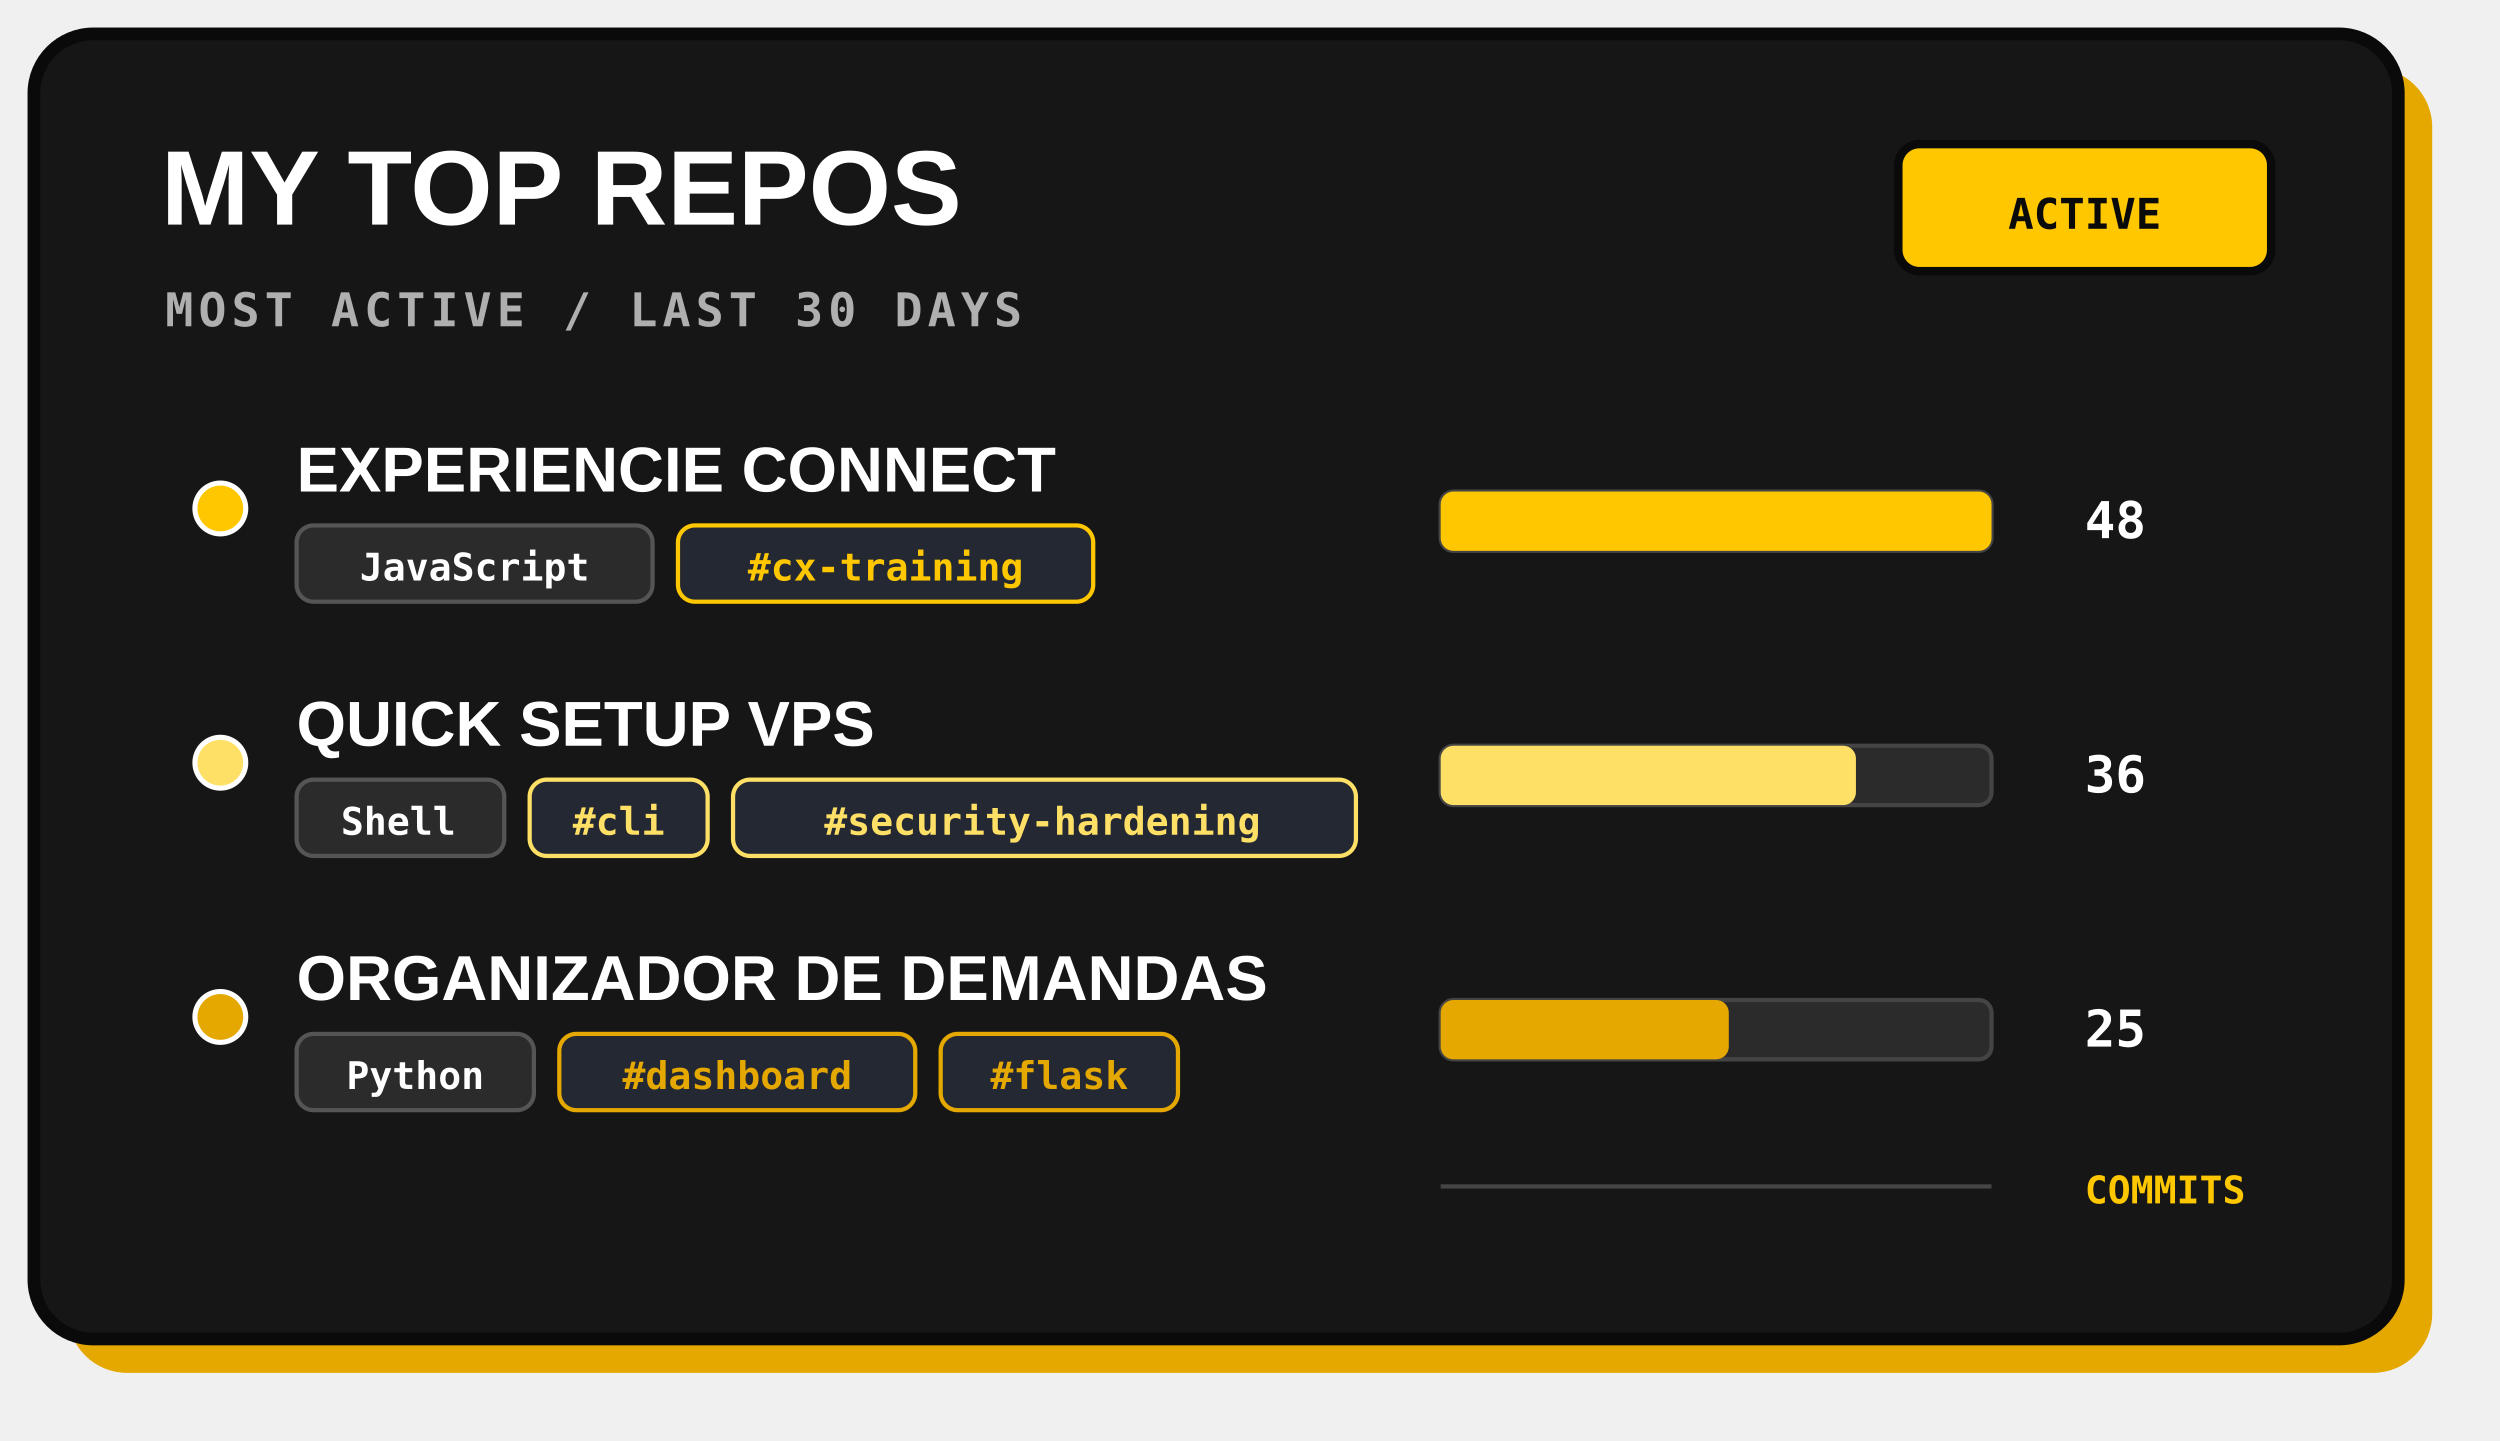
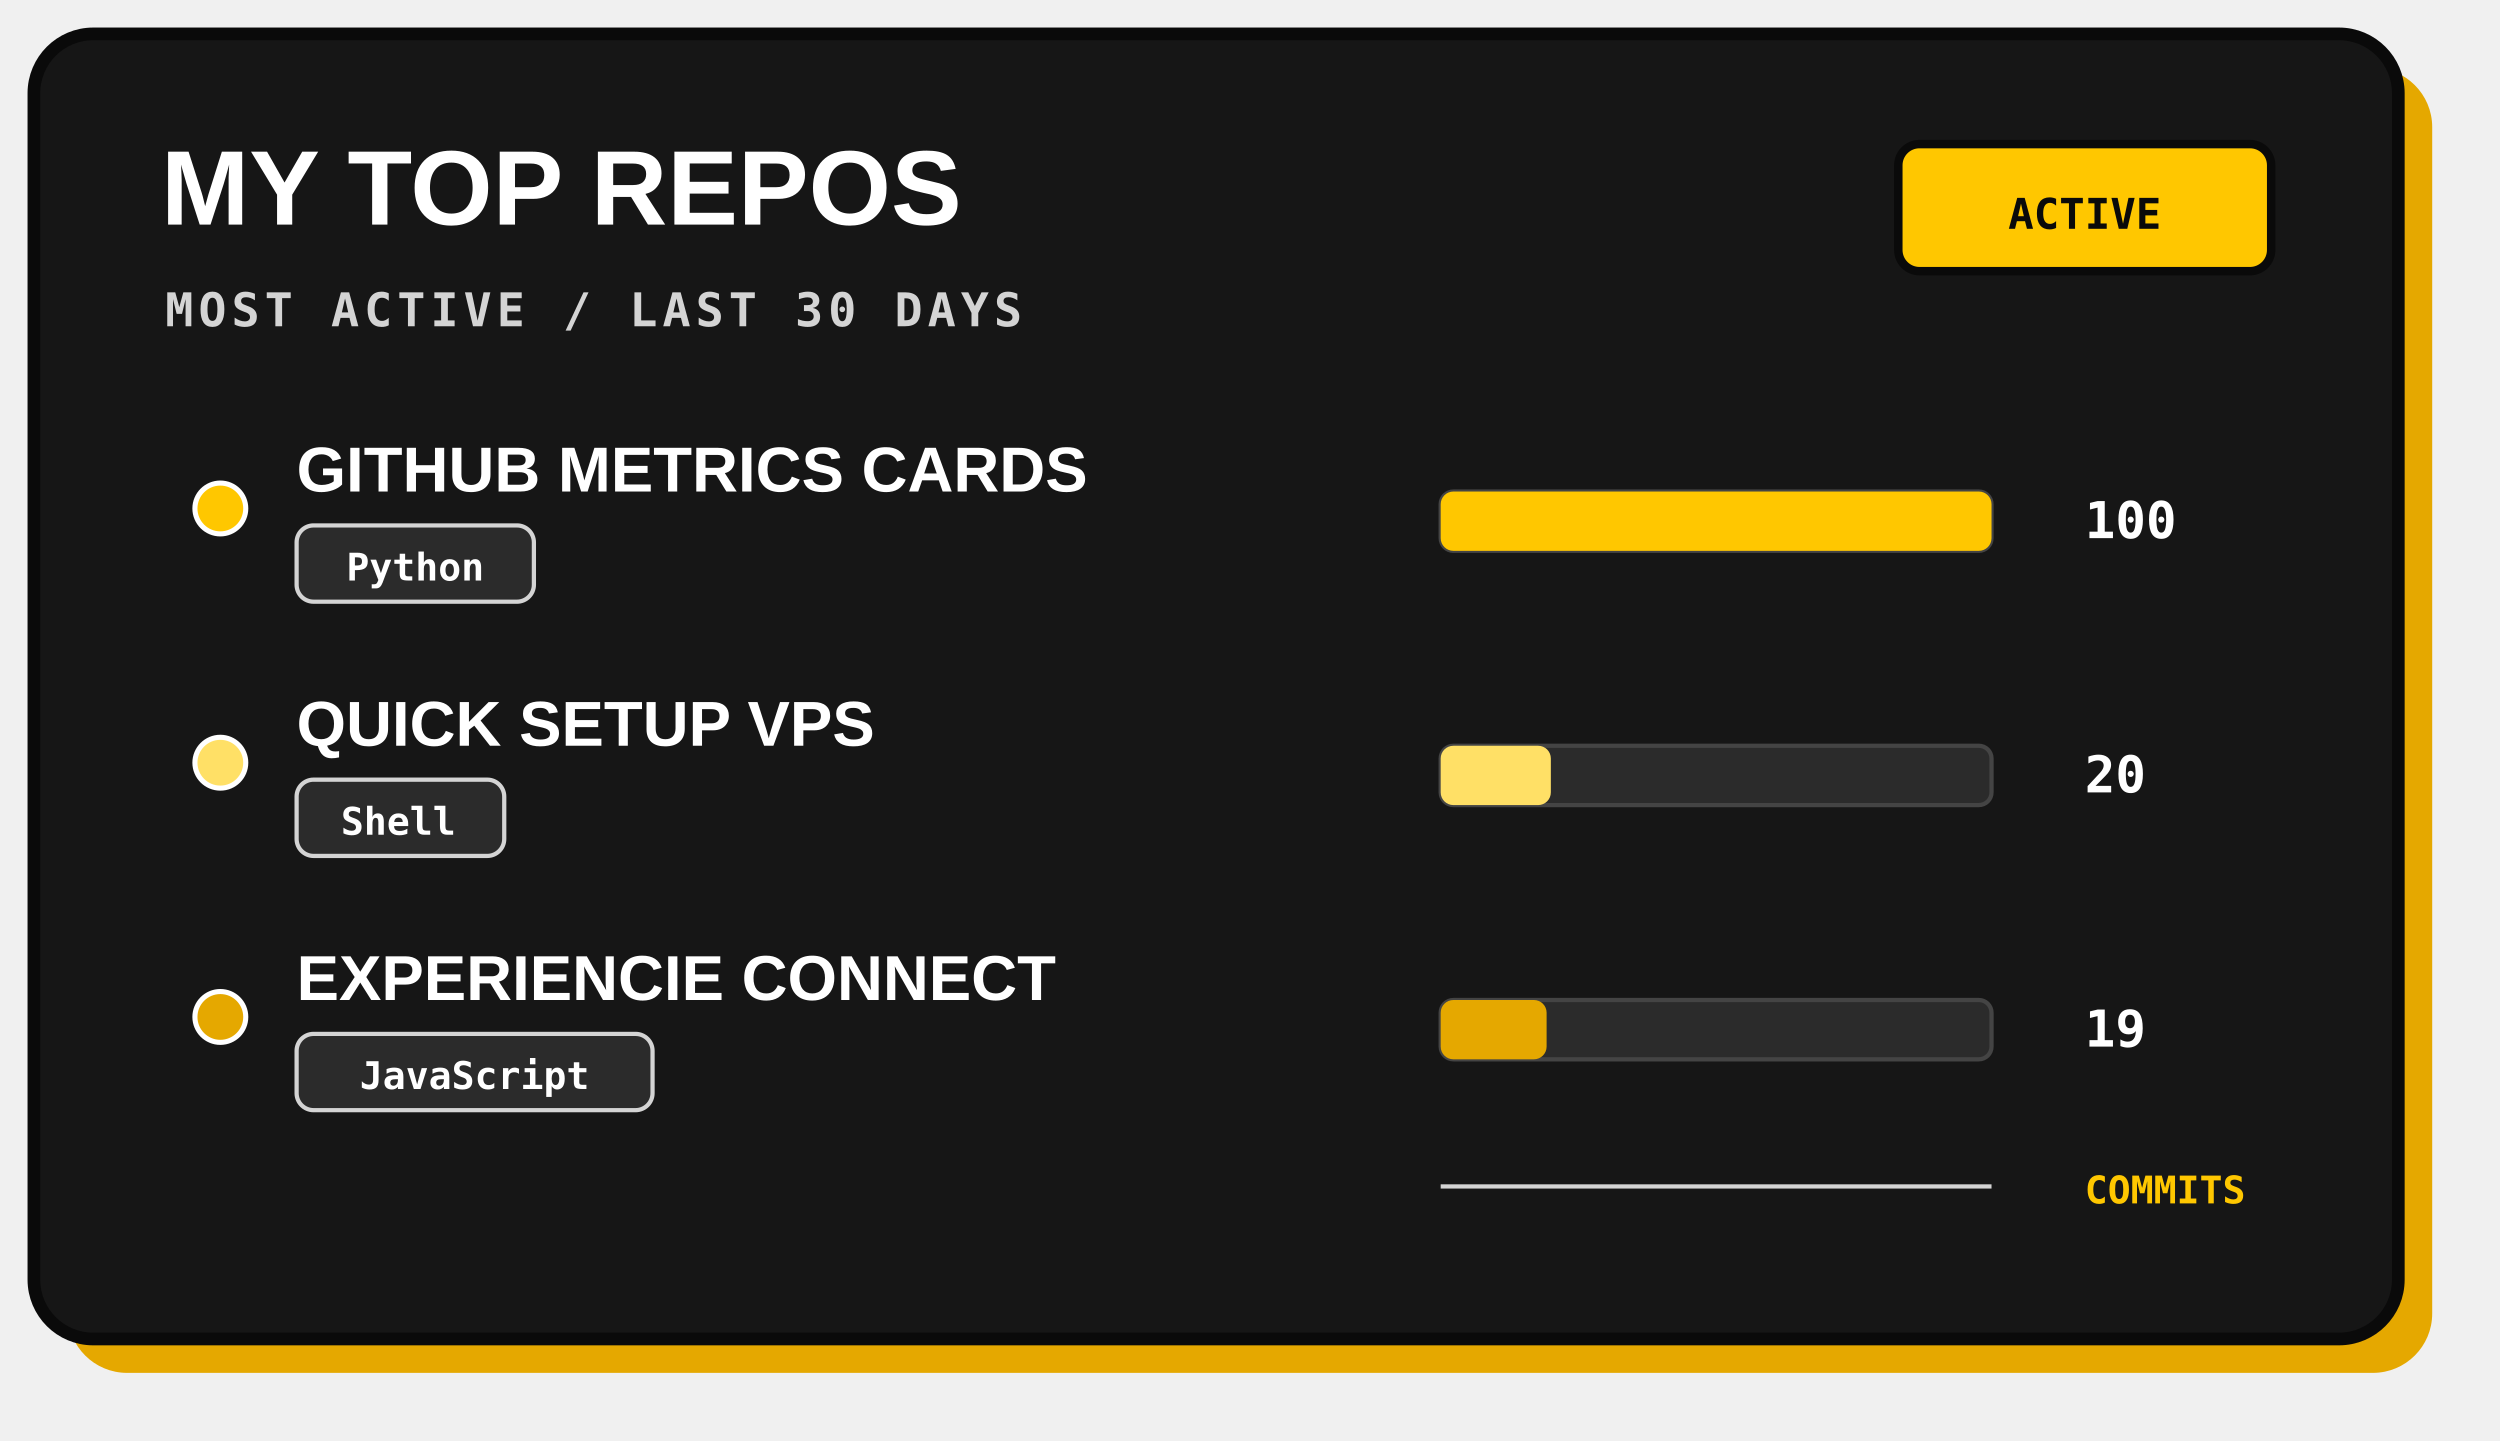
<svg xmlns="http://www.w3.org/2000/svg" width="590" height="340" viewBox="0 0 590 340" role="img">
  <rect x="16" y="16" width="558" height="308" rx="14" fill="#E5A800" />
  <rect x="8" y="8" width="558" height="308" rx="14" fill="#161616" stroke="#0A0A0A" stroke-width="3" />
  <text x="38" y="53" fill="#FFFFFF" font-family="Arial, sans-serif" font-size="25" font-weight="800">MY TOP REPOS</text>
-   <text x="39" y="77" fill="#AFAFAF" font-family="monospace" font-size="11" font-weight="700" letter-spacing="1.2">MOST ACTIVE / LAST 30 DAYS</text>
+   <text x="39" y="77" fill="#D4D4D4" font-family="monospace" font-size="11" font-weight="700" letter-spacing="1.2">MOST ACTIVE / LAST 30 DAYS</text>
  <rect x="448" y="34" width="88" height="30" rx="5" fill="#FFC700" stroke="#0A0A0A" stroke-width="2" />
  <text x="492" y="54" text-anchor="middle" fill="#0A0A0A" font-family="monospace" font-size="10" font-weight="700">ACTIVE</text>
  <circle cx="52" cy="120" r="6" fill="#FFC700" stroke="#FFFFFF" stroke-width="1.2" />
-   <text x="70" y="116" fill="#FFFFFF" font-family="Arial, sans-serif" font-size="15" font-weight="800">EXPERIENCIE CONNECT</text>
-   <rect x="70" y="124" width="84" height="18" rx="4" fill="#2B2B2B" stroke="#555" stroke-width="1" />
-   <text x="112" y="137" text-anchor="middle" fill="#FFFFFF" font-family="monospace" font-size="9" font-weight="700">JavaScript</text>
-   <rect x="160" y="124" width="98" height="18" rx="4" fill="#242832" stroke="#FFC700" stroke-width="1" />
-   <text x="209" y="137" text-anchor="middle" fill="#FFC700" font-family="monospace" font-size="9" font-weight="700">#cx-training</text>
+   <text x="70" y="116" fill="#FFFFFF" font-family="Arial, sans-serif" font-size="15" font-weight="800">GITHUB METRICS CARDS</text>
+   <rect x="70" y="124" width="56" height="18" rx="4" fill="#2B2B2B" stroke="#D4D4D4" stroke-width="1" />
+   <text x="98" y="137" text-anchor="middle" fill="#FFFFFF" font-family="monospace" font-size="9" font-weight="700">Python</text>
  <rect x="340" y="116" width="130" height="14" rx="3" fill="#2B2B2B" stroke="#444" stroke-width="1" />
  <rect x="340" y="116" width="130" height="14" rx="3" fill="#FFC700" />
-   <text x="492" y="127" fill="#FFFFFF" font-family="monospace" font-size="12" font-weight="700">48</text>
+   <text x="492" y="127" fill="#FFFFFF" font-family="monospace" font-size="12" font-weight="700">100</text>
  <circle cx="52" cy="180" r="6" fill="#FFE066" stroke="#FFFFFF" stroke-width="1.2" />
  <text x="70" y="176" fill="#FFFFFF" font-family="Arial, sans-serif" font-size="15" font-weight="800">QUICK SETUP VPS</text>
-   <rect x="70" y="184" width="49" height="18" rx="4" fill="#2B2B2B" stroke="#555" stroke-width="1" />
+   <rect x="70" y="184" width="49" height="18" rx="4" fill="#2B2B2B" stroke="#D4D4D4" stroke-width="1" />
  <text x="94" y="197" text-anchor="middle" fill="#FFFFFF" font-family="monospace" font-size="9" font-weight="700">Shell</text>
-   <rect x="125" y="184" width="42" height="18" rx="4" fill="#242832" stroke="#FFE066" stroke-width="1" />
-   <text x="146" y="197" text-anchor="middle" fill="#FFE066" font-family="monospace" font-size="9" font-weight="700">#cli</text>
-   <rect x="173" y="184" width="147" height="18" rx="4" fill="#242832" stroke="#FFE066" stroke-width="1" />
-   <text x="246" y="197" text-anchor="middle" fill="#FFE066" font-family="monospace" font-size="9" font-weight="700">#security-hardening</text>
  <rect x="340" y="176" width="130" height="14" rx="3" fill="#2B2B2B" stroke="#444" stroke-width="1" />
-   <rect x="340" y="176" width="98" height="14" rx="3" fill="#FFE066" />
-   <text x="492" y="187" fill="#FFFFFF" font-family="monospace" font-size="12" font-weight="700">36</text>
+   <rect x="340" y="176" width="26" height="14" rx="3" fill="#FFE066" />
+   <text x="492" y="187" fill="#FFFFFF" font-family="monospace" font-size="12" font-weight="700">20</text>
  <circle cx="52" cy="240" r="6" fill="#E5A800" stroke="#FFFFFF" stroke-width="1.2" />
-   <text x="70" y="236" fill="#FFFFFF" font-family="Arial, sans-serif" font-size="15" font-weight="800">ORGANIZADOR DE DEMANDAS</text>
-   <rect x="70" y="244" width="56" height="18" rx="4" fill="#2B2B2B" stroke="#555" stroke-width="1" />
-   <text x="98" y="257" text-anchor="middle" fill="#FFFFFF" font-family="monospace" font-size="9" font-weight="700">Python</text>
-   <rect x="132" y="244" width="84" height="18" rx="4" fill="#242832" stroke="#E5A800" stroke-width="1" />
-   <text x="174" y="257" text-anchor="middle" fill="#E5A800" font-family="monospace" font-size="9" font-weight="700">#dashboard</text>
-   <rect x="222" y="244" width="56" height="18" rx="4" fill="#242832" stroke="#E5A800" stroke-width="1" />
-   <text x="250" y="257" text-anchor="middle" fill="#E5A800" font-family="monospace" font-size="9" font-weight="700">#flask</text>
+   <text x="70" y="236" fill="#FFFFFF" font-family="Arial, sans-serif" font-size="15" font-weight="800">EXPERIENCIE CONNECT</text>
+   <rect x="70" y="244" width="84" height="18" rx="4" fill="#2B2B2B" stroke="#D4D4D4" stroke-width="1" />
+   <text x="112" y="257" text-anchor="middle" fill="#FFFFFF" font-family="monospace" font-size="9" font-weight="700">JavaScript</text>
  <rect x="340" y="236" width="130" height="14" rx="3" fill="#2B2B2B" stroke="#444" stroke-width="1" />
-   <rect x="340" y="236" width="68" height="14" rx="3" fill="#E5A800" />
-   <text x="492" y="247" fill="#FFFFFF" font-family="monospace" font-size="12" font-weight="700">25</text>
-   <path d="M340 280 H470" stroke="#454545" stroke-width="1" />
+   <rect x="340" y="236" width="25" height="14" rx="3" fill="#E5A800" />
+   <text x="492" y="247" fill="#FFFFFF" font-family="monospace" font-size="12" font-weight="700">19</text>
+   <path d="M340 280 H470" stroke="#D4D4D4" stroke-width="1" />
  <text x="492" y="284" fill="#FFC700" font-family="monospace" font-size="9" font-weight="700">COMMITS</text>
</svg>
